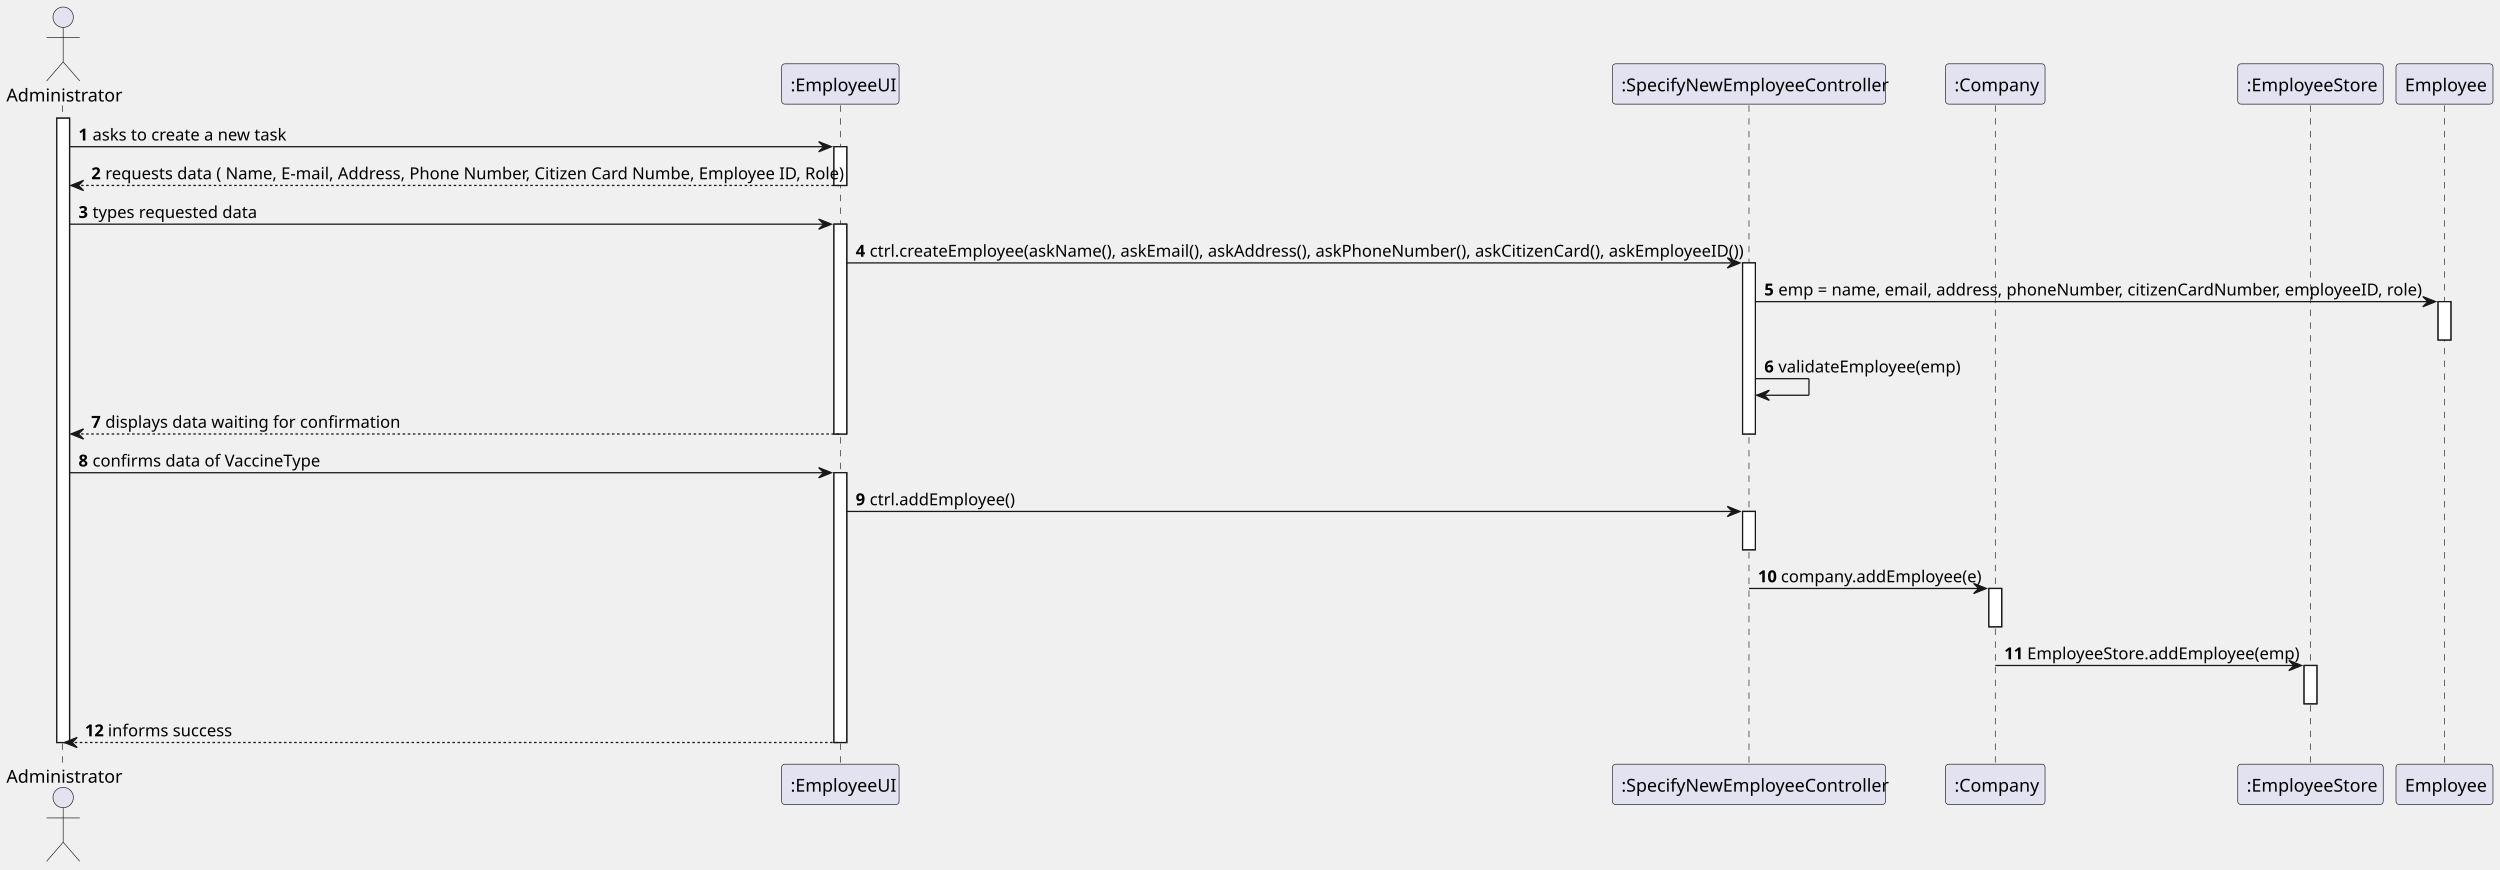
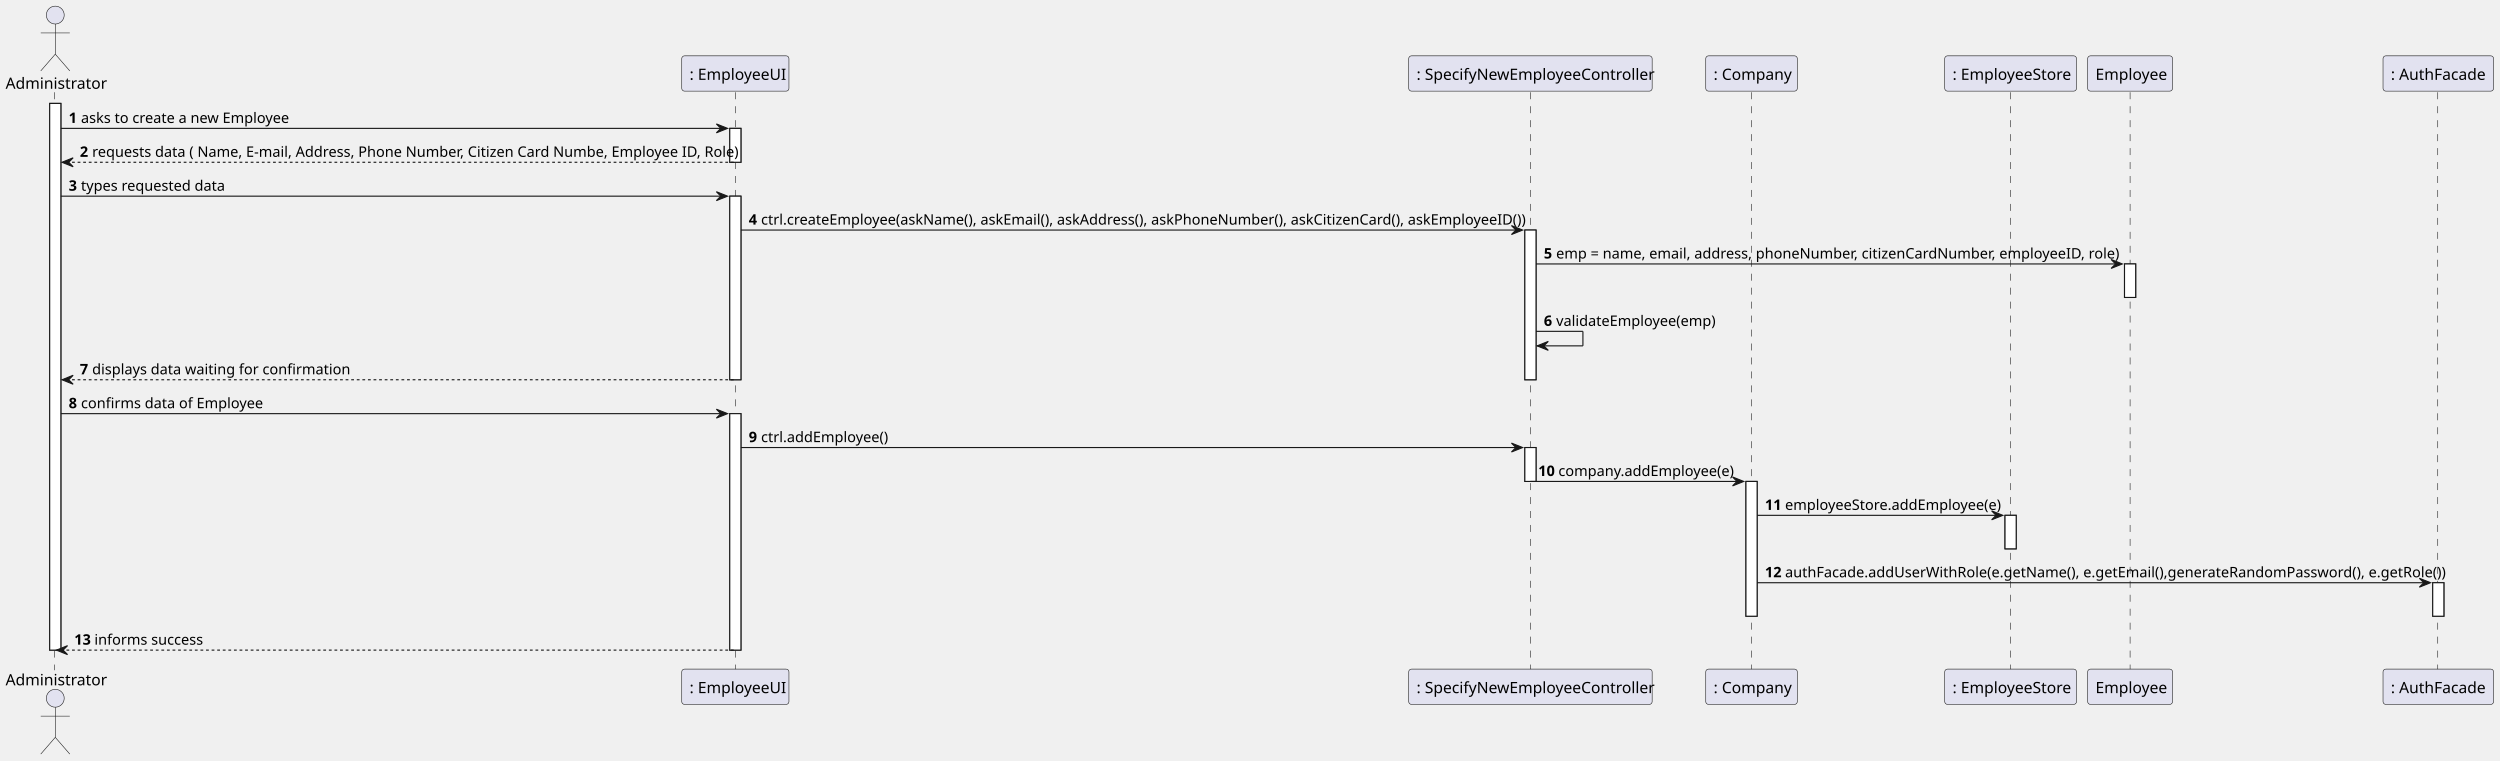
- <svg xmlns="http://www.w3.org/2000/svg" contentStyleType="text/css" height="681px" preserveAspectRatio="none" style="width:1959px;height:681px;background:#FFFFFF;" version="1.1" viewBox="0 0 1959 681" width="1959px" zoomAndPan="magnify">
+ <svg xmlns="http://www.w3.org/2000/svg" contentStyleType="text/css" height="545.6px" preserveAspectRatio="none" style="width:1791px;height:545px;background:#FFFFFF;" version="1.1" viewBox="0 0 1791 545" width="1791.2px" zoomAndPan="magnify">
  <defs />
  <g>
-     <rect fill="#FFFFFF" height="489.219" style="stroke:#181818;stroke-width:1.0;" width="10" x="44.5" y="92.609" />
-     <rect fill="#FFFFFF" height="30.352" style="stroke:#181818;stroke-width:1.0;" width="10" x="653.5" y="114.961" />
-     <rect fill="#FFFFFF" height="164.406" style="stroke:#181818;stroke-width:1.0;" width="10" x="653.5" y="175.664" />
-     <rect fill="#FFFFFF" height="211.406" style="stroke:#181818;stroke-width:1.0;" width="10" x="653.5" y="370.422" />
-     <rect fill="#FFFFFF" height="134.055" style="stroke:#181818;stroke-width:1.0;" width="10" x="1365.5" y="206.016" />
-     <rect fill="#FFFFFF" height="30" style="stroke:#181818;stroke-width:1.0;" width="10" x="1365.5" y="400.773" />
-     <rect fill="#FFFFFF" height="30" style="stroke:#181818;stroke-width:1.0;" width="10" x="1558.5" y="461.125" />
-     <rect fill="#FFFFFF" height="30" style="stroke:#181818;stroke-width:1.0;" width="10" x="1805.5" y="521.477" />
-     <rect fill="#FFFFFF" height="30" style="stroke:#181818;stroke-width:1.0;" width="10" x="1910.5" y="236.367" />
-     <line style="stroke:#181818;stroke-width:0.5;stroke-dasharray:5.0,5.0;" x1="49" x2="49" y1="82.609" y2="599.828" />
-     <line style="stroke:#181818;stroke-width:0.5;stroke-dasharray:5.0,5.0;" x1="658.5" x2="658.5" y1="82.609" y2="599.828" />
-     <line style="stroke:#181818;stroke-width:0.5;stroke-dasharray:5.0,5.0;" x1="1370.5" x2="1370.5" y1="82.609" y2="599.828" />
-     <line style="stroke:#181818;stroke-width:0.5;stroke-dasharray:5.0,5.0;" x1="1563.5" x2="1563.5" y1="82.609" y2="599.828" />
-     <line style="stroke:#181818;stroke-width:0.5;stroke-dasharray:5.0,5.0;" x1="1810.5" x2="1810.5" y1="82.609" y2="599.828" />
-     <line style="stroke:#181818;stroke-width:0.5;stroke-dasharray:5.0,5.0;" x1="1915.5" x2="1915.5" y1="82.609" y2="599.828" />
-     <text fill="#000000" font-family="sans-serif" font-size="14" lengthAdjust="spacing" textLength="83" x="5" y="79.533">Administrator</text>
-     <ellipse cx="49.5" cy="13.5" fill="#E2E2F0" rx="8" ry="8" style="stroke:#181818;stroke-width:0.5;" />
-     <path d="M49.5,21.5 L49.5,48.5 M36.5,29.5 L62.5,29.5 M49.5,48.5 L36.5,63.5 M49.5,48.5 L62.5,63.5 " fill="none" style="stroke:#181818;stroke-width:0.5;" />
-     <text fill="#000000" font-family="sans-serif" font-size="14" lengthAdjust="spacing" textLength="83" x="5" y="613.361">Administrator</text>
-     <ellipse cx="49.5" cy="624.938" fill="#E2E2F0" rx="8" ry="8" style="stroke:#181818;stroke-width:0.5;" />
-     <path d="M49.5,632.938 L49.5,659.938 M36.5,640.938 L62.5,640.938 M49.5,659.938 L36.5,674.938 M49.5,659.938 L62.5,674.938 " fill="none" style="stroke:#181818;stroke-width:0.5;" />
-     <rect fill="#E2E2F0" height="31.609" rx="2.5" ry="2.5" style="stroke:#181818;stroke-width:0.5;" width="92" x="612.5" y="50" />
-     <text fill="#000000" font-family="sans-serif" font-size="14" lengthAdjust="spacing" textLength="78" x="619.5" y="71.533">:EmployeeUI</text>
-     <rect fill="#E2E2F0" height="31.609" rx="2.5" ry="2.5" style="stroke:#181818;stroke-width:0.5;" width="92" x="612.5" y="598.828" />
-     <text fill="#000000" font-family="sans-serif" font-size="14" lengthAdjust="spacing" textLength="78" x="619.5" y="620.361">:EmployeeUI</text>
-     <rect fill="#E2E2F0" height="31.609" rx="2.5" ry="2.5" style="stroke:#181818;stroke-width:0.5;" width="214" x="1263.5" y="50" />
-     <text fill="#000000" font-family="sans-serif" font-size="14" lengthAdjust="spacing" textLength="200" x="1270.5" y="71.533">:SpecifyNewEmployeeController</text>
-     <rect fill="#E2E2F0" height="31.609" rx="2.5" ry="2.5" style="stroke:#181818;stroke-width:0.5;" width="214" x="1263.5" y="598.828" />
-     <text fill="#000000" font-family="sans-serif" font-size="14" lengthAdjust="spacing" textLength="200" x="1270.5" y="620.361">:SpecifyNewEmployeeController</text>
-     <rect fill="#E2E2F0" height="31.609" rx="2.5" ry="2.5" style="stroke:#181818;stroke-width:0.5;" width="78" x="1524.5" y="50" />
-     <text fill="#000000" font-family="sans-serif" font-size="14" lengthAdjust="spacing" textLength="64" x="1531.5" y="71.533">:Company</text>
-     <rect fill="#E2E2F0" height="31.609" rx="2.5" ry="2.5" style="stroke:#181818;stroke-width:0.5;" width="78" x="1524.5" y="598.828" />
-     <text fill="#000000" font-family="sans-serif" font-size="14" lengthAdjust="spacing" textLength="64" x="1531.5" y="620.361">:Company</text>
-     <rect fill="#E2E2F0" height="31.609" rx="2.5" ry="2.5" style="stroke:#181818;stroke-width:0.5;" width="114" x="1753.5" y="50" />
-     <text fill="#000000" font-family="sans-serif" font-size="14" lengthAdjust="spacing" textLength="100" x="1760.5" y="71.533">:EmployeeStore</text>
-     <rect fill="#E2E2F0" height="31.609" rx="2.5" ry="2.5" style="stroke:#181818;stroke-width:0.5;" width="114" x="1753.5" y="598.828" />
-     <text fill="#000000" font-family="sans-serif" font-size="14" lengthAdjust="spacing" textLength="100" x="1760.5" y="620.361">:EmployeeStore</text>
-     <rect fill="#E2E2F0" height="31.609" rx="2.5" ry="2.5" style="stroke:#181818;stroke-width:0.5;" width="76" x="1877.5" y="50" />
-     <text fill="#000000" font-family="sans-serif" font-size="14" lengthAdjust="spacing" textLength="62" x="1884.5" y="71.533">Employee</text>
-     <rect fill="#E2E2F0" height="31.609" rx="2.5" ry="2.5" style="stroke:#181818;stroke-width:0.5;" width="76" x="1877.5" y="598.828" />
-     <text fill="#000000" font-family="sans-serif" font-size="14" lengthAdjust="spacing" textLength="62" x="1884.5" y="620.361">Employee</text>
-     <rect fill="#FFFFFF" height="489.219" style="stroke:#181818;stroke-width:1.0;" width="10" x="44.5" y="92.609" />
-     <rect fill="#FFFFFF" height="30.352" style="stroke:#181818;stroke-width:1.0;" width="10" x="653.5" y="114.961" />
-     <rect fill="#FFFFFF" height="164.406" style="stroke:#181818;stroke-width:1.0;" width="10" x="653.5" y="175.664" />
-     <rect fill="#FFFFFF" height="211.406" style="stroke:#181818;stroke-width:1.0;" width="10" x="653.5" y="370.422" />
-     <rect fill="#FFFFFF" height="134.055" style="stroke:#181818;stroke-width:1.0;" width="10" x="1365.5" y="206.016" />
-     <rect fill="#FFFFFF" height="30" style="stroke:#181818;stroke-width:1.0;" width="10" x="1365.5" y="400.773" />
-     <rect fill="#FFFFFF" height="30" style="stroke:#181818;stroke-width:1.0;" width="10" x="1558.5" y="461.125" />
-     <rect fill="#FFFFFF" height="30" style="stroke:#181818;stroke-width:1.0;" width="10" x="1805.5" y="521.477" />
-     <rect fill="#FFFFFF" height="30" style="stroke:#181818;stroke-width:1.0;" width="10" x="1910.5" y="236.367" />
-     <polygon fill="#181818" points="641.5,110.961,651.5,114.961,641.5,118.961,645.5,114.961" style="stroke:#181818;stroke-width:1.0;" />
-     <line style="stroke:#181818;stroke-width:1.0;" x1="54.5" x2="647.5" y1="114.961" y2="114.961" />
-     <text fill="#000000" font-family="sans-serif" font-size="13" font-weight="bold" lengthAdjust="spacing" textLength="7" x="61.5" y="110.105">1</text>
-     <text fill="#000000" font-family="sans-serif" font-size="13" lengthAdjust="spacing" textLength="150" x="72.5" y="110.105">asks to create a new task</text>
-     <polygon fill="#181818" points="65.5,141.312,55.5,145.312,65.5,149.312,61.5,145.312" style="stroke:#181818;stroke-width:1.0;" />
-     <line style="stroke:#181818;stroke-width:1.0;stroke-dasharray:2.0,2.0;" x1="59.5" x2="657.5" y1="145.312" y2="145.312" />
-     <text fill="#000000" font-family="sans-serif" font-size="13" font-weight="bold" lengthAdjust="spacing" textLength="7" x="71.5" y="140.456">2</text>
-     <text fill="#000000" font-family="sans-serif" font-size="13" lengthAdjust="spacing" textLength="564" x="82.5" y="140.456">requests data ( Name, E-mail, Address, Phone Number, Citizen Card Numbe, Employee ID, Role)</text>
-     <polygon fill="#181818" points="641.5,171.664,651.5,175.664,641.5,179.664,645.5,175.664" style="stroke:#181818;stroke-width:1.0;" />
-     <line style="stroke:#181818;stroke-width:1.0;" x1="54.5" x2="647.5" y1="175.664" y2="175.664" />
-     <text fill="#000000" font-family="sans-serif" font-size="13" font-weight="bold" lengthAdjust="spacing" textLength="7" x="61.5" y="170.808">3</text>
-     <text fill="#000000" font-family="sans-serif" font-size="13" lengthAdjust="spacing" textLength="122" x="72.5" y="170.808">types requested data</text>
-     <polygon fill="#181818" points="1353.5,202.016,1363.5,206.016,1353.5,210.016,1357.5,206.016" style="stroke:#181818;stroke-width:1.0;" />
-     <line style="stroke:#181818;stroke-width:1.0;" x1="663.5" x2="1359.5" y1="206.016" y2="206.016" />
-     <text fill="#000000" font-family="sans-serif" font-size="13" font-weight="bold" lengthAdjust="spacing" textLength="7" x="670.5" y="201.159">4</text>
-     <text fill="#000000" font-family="sans-serif" font-size="13" lengthAdjust="spacing" textLength="672" x="681.5" y="201.159">ctrl.createEmployee(askName(), askEmail(), askAddress(), askPhoneNumber(), askCitizenCard(), askEmployeeID())</text>
-     <polygon fill="#181818" points="1898.5,232.367,1908.5,236.367,1898.5,240.367,1902.5,236.367" style="stroke:#181818;stroke-width:1.0;" />
-     <line style="stroke:#181818;stroke-width:1.0;" x1="1375.5" x2="1904.5" y1="236.367" y2="236.367" />
-     <text fill="#000000" font-family="sans-serif" font-size="13" font-weight="bold" lengthAdjust="spacing" textLength="7" x="1382.5" y="231.511">5</text>
-     <text fill="#000000" font-family="sans-serif" font-size="13" lengthAdjust="spacing" textLength="481" x="1393.5" y="231.511">emp = name, email, address, phoneNumber, citizenCardNumber, employeeID, role)</text>
-     <line style="stroke:#181818;stroke-width:1.0;" x1="1375.5" x2="1417.5" y1="296.719" y2="296.719" />
-     <line style="stroke:#181818;stroke-width:1.0;" x1="1417.5" x2="1417.5" y1="296.719" y2="309.719" />
-     <line style="stroke:#181818;stroke-width:1.0;" x1="1376.5" x2="1417.5" y1="309.719" y2="309.719" />
-     <polygon fill="#181818" points="1386.5,305.719,1376.5,309.719,1386.5,313.719,1382.5,309.719" style="stroke:#181818;stroke-width:1.0;" />
-     <text fill="#000000" font-family="sans-serif" font-size="13" font-weight="bold" lengthAdjust="spacing" textLength="7" x="1382.5" y="291.862">6</text>
-     <text fill="#000000" font-family="sans-serif" font-size="13" lengthAdjust="spacing" textLength="134" x="1393.5" y="291.862">validateEmployee(emp)</text>
-     <polygon fill="#181818" points="65.5,336.07,55.5,340.07,65.5,344.07,61.5,340.07" style="stroke:#181818;stroke-width:1.0;" />
-     <line style="stroke:#181818;stroke-width:1.0;stroke-dasharray:2.0,2.0;" x1="59.5" x2="657.5" y1="340.07" y2="340.07" />
-     <text fill="#000000" font-family="sans-serif" font-size="13" font-weight="bold" lengthAdjust="spacing" textLength="7" x="71.5" y="335.214">7</text>
-     <text fill="#000000" font-family="sans-serif" font-size="13" lengthAdjust="spacing" textLength="213" x="82.5" y="335.214">displays data waiting for confirmation</text>
-     <polygon fill="#181818" points="641.5,366.422,651.5,370.422,641.5,374.422,645.5,370.422" style="stroke:#181818;stroke-width:1.0;" />
-     <line style="stroke:#181818;stroke-width:1.0;" x1="54.5" x2="647.5" y1="370.422" y2="370.422" />
-     <text fill="#000000" font-family="sans-serif" font-size="13" font-weight="bold" lengthAdjust="spacing" textLength="7" x="61.5" y="365.565">8</text>
-     <text fill="#000000" font-family="sans-serif" font-size="13" lengthAdjust="spacing" textLength="171" x="72.5" y="365.565">confirms data of VaccineType</text>
-     <polygon fill="#181818" points="1353.5,396.773,1363.5,400.773,1353.5,404.773,1357.5,400.773" style="stroke:#181818;stroke-width:1.0;" />
-     <line style="stroke:#181818;stroke-width:1.0;" x1="663.5" x2="1359.5" y1="400.773" y2="400.773" />
-     <text fill="#000000" font-family="sans-serif" font-size="13" font-weight="bold" lengthAdjust="spacing" textLength="7" x="670.5" y="395.917">9</text>
-     <text fill="#000000" font-family="sans-serif" font-size="13" lengthAdjust="spacing" textLength="109" x="681.5" y="395.917">ctrl.addEmployee()</text>
-     <polygon fill="#181818" points="1546.5,457.125,1556.5,461.125,1546.5,465.125,1550.5,461.125" style="stroke:#181818;stroke-width:1.0;" />
-     <line style="stroke:#181818;stroke-width:1.0;" x1="1370.5" x2="1552.5" y1="461.125" y2="461.125" />
-     <text fill="#000000" font-family="sans-serif" font-size="13" font-weight="bold" lengthAdjust="spacing" textLength="14" x="1377.5" y="456.269">10</text>
-     <text fill="#000000" font-family="sans-serif" font-size="13" lengthAdjust="spacing" textLength="151" x="1395.5" y="456.269">company.addEmployee(e)</text>
-     <polygon fill="#181818" points="1793.5,517.477,1803.5,521.477,1793.5,525.477,1797.5,521.477" style="stroke:#181818;stroke-width:1.0;" />
-     <line style="stroke:#181818;stroke-width:1.0;" x1="1563.5" x2="1799.5" y1="521.477" y2="521.477" />
-     <text fill="#000000" font-family="sans-serif" font-size="13" font-weight="bold" lengthAdjust="spacing" textLength="14" x="1570.5" y="516.62">11</text>
-     <text fill="#000000" font-family="sans-serif" font-size="13" lengthAdjust="spacing" textLength="205" x="1588.5" y="516.62">EmployeeStore.addEmployee(emp)</text>
-     <polygon fill="#181818" points="60.5,577.828,50.5,581.828,60.5,585.828,56.5,581.828" style="stroke:#181818;stroke-width:1.0;" />
-     <line style="stroke:#181818;stroke-width:1.0;stroke-dasharray:2.0,2.0;" x1="54.5" x2="657.5" y1="581.828" y2="581.828" />
-     <text fill="#000000" font-family="sans-serif" font-size="13" font-weight="bold" lengthAdjust="spacing" textLength="14" x="66.5" y="576.972">12</text>
-     <text fill="#000000" font-family="sans-serif" font-size="13" lengthAdjust="spacing" textLength="95" x="84.5" y="576.972">informs success</text>
+     <rect fill="#FFFFFF" height="391.656" style="stroke:#181818;stroke-width:0.8;" width="8" x="35.6" y="74.088" />
+     <rect fill="#FFFFFF" height="24.281" style="stroke:#181818;stroke-width:0.8;" width="8" x="522.8" y="91.969" />
+     <rect fill="#FFFFFF" height="131.525" style="stroke:#181818;stroke-width:0.8;" width="8" x="522.8" y="140.531" />
+     <rect fill="#FFFFFF" height="169.406" style="stroke:#181818;stroke-width:0.8;" width="8" x="522.8" y="296.337" />
+     <rect fill="#FFFFFF" height="107.244" style="stroke:#181818;stroke-width:0.8;" width="8" x="1092.4" y="164.812" />
+     <rect fill="#FFFFFF" height="24.281" style="stroke:#181818;stroke-width:0.8;" width="8" x="1092.4" y="320.619" />
+     <rect fill="#FFFFFF" height="96.562" style="stroke:#181818;stroke-width:0.8;" width="8" x="1250.8" y="344.9" />
+     <rect fill="#FFFFFF" height="24" style="stroke:#181818;stroke-width:0.8;" width="8" x="1436.4" y="369.181" />
+     <rect fill="#FFFFFF" height="24" style="stroke:#181818;stroke-width:0.8;" width="8" x="1522" y="189.094" />
+     <rect fill="#FFFFFF" height="24" style="stroke:#181818;stroke-width:0.8;" width="8" x="1742.8" y="417.462" />
+     <line style="stroke:#181818;stroke-width:0.4;stroke-dasharray:5.0,5.0;" x1="39.2" x2="39.2" y1="66.088" y2="480.144" />
+     <line style="stroke:#181818;stroke-width:0.4;stroke-dasharray:5.0,5.0;" x1="526.8" x2="526.8" y1="66.088" y2="480.144" />
+     <line style="stroke:#181818;stroke-width:0.4;stroke-dasharray:5.0,5.0;" x1="1096.4" x2="1096.4" y1="66.088" y2="480.144" />
+     <line style="stroke:#181818;stroke-width:0.4;stroke-dasharray:5.0,5.0;" x1="1254.8" x2="1254.8" y1="66.088" y2="480.144" />
+     <line style="stroke:#181818;stroke-width:0.4;stroke-dasharray:5.0,5.0;" x1="1440.4" x2="1440.4" y1="66.088" y2="480.144" />
+     <line style="stroke:#181818;stroke-width:0.4;stroke-dasharray:5.0,5.0;" x1="1526" x2="1526" y1="66.088" y2="480.144" />
+     <line style="stroke:#181818;stroke-width:0.4;stroke-dasharray:5.0,5.0;" x1="1746.4" x2="1746.4" y1="66.088" y2="480.144" />
+     <text fill="#000000" font-family="sans-serif" font-size="11.2" lengthAdjust="spacing" textLength="66.4" x="4" y="63.627">Administrator</text>
+     <ellipse cx="39.6" cy="10.8" fill="#E2E2F0" rx="6.4" ry="6.4" style="stroke:#181818;stroke-width:0.4;" />
+     <path d="M39.6,17.2 L39.6,38.8 M29.2,23.6 L50,23.6 M39.6,38.8 L29.2,50.8 M39.6,38.8 L50,50.8 " fill="none" style="stroke:#181818;stroke-width:0.4;" />
+     <text fill="#000000" font-family="sans-serif" font-size="11.2" lengthAdjust="spacing" textLength="66.4" x="4" y="490.97">Administrator</text>
+     <ellipse cx="39.6" cy="500.231" fill="#E2E2F0" rx="6.4" ry="6.4" style="stroke:#181818;stroke-width:0.4;" />
+     <path d="M39.6,506.631 L39.6,528.231 M29.2,513.031 L50,513.031 M39.6,528.231 L29.2,540.231 M39.6,528.231 L50,540.231 " fill="none" style="stroke:#181818;stroke-width:0.4;" />
+     <rect fill="#E2E2F0" height="25.288" rx="2" ry="2" style="stroke:#181818;stroke-width:0.4;" width="76.8" x="488.4" y="40" />
+     <text fill="#000000" font-family="sans-serif" font-size="11.2" lengthAdjust="spacing" textLength="65.6" x="494" y="57.227">: EmployeeUI</text>
+     <rect fill="#E2E2F0" height="25.288" rx="2" ry="2" style="stroke:#181818;stroke-width:0.4;" width="76.8" x="488.4" y="479.344" />
+     <text fill="#000000" font-family="sans-serif" font-size="11.2" lengthAdjust="spacing" textLength="65.6" x="494" y="496.57">: EmployeeUI</text>
+     <rect fill="#E2E2F0" height="25.288" rx="2" ry="2" style="stroke:#181818;stroke-width:0.4;" width="174.4" x="1009.2" y="40" />
+     <text fill="#000000" font-family="sans-serif" font-size="11.2" lengthAdjust="spacing" textLength="163.2" x="1014.8" y="57.227">: SpecifyNewEmployeeController</text>
+     <rect fill="#E2E2F0" height="25.288" rx="2" ry="2" style="stroke:#181818;stroke-width:0.4;" width="174.4" x="1009.2" y="479.344" />
+     <text fill="#000000" font-family="sans-serif" font-size="11.2" lengthAdjust="spacing" textLength="163.2" x="1014.8" y="496.57">: SpecifyNewEmployeeController</text>
+     <rect fill="#E2E2F0" height="25.288" rx="2" ry="2" style="stroke:#181818;stroke-width:0.4;" width="65.6" x="1222" y="40" />
+     <text fill="#000000" font-family="sans-serif" font-size="11.2" lengthAdjust="spacing" textLength="54.4" x="1227.6" y="57.227">: Company</text>
+     <rect fill="#E2E2F0" height="25.288" rx="2" ry="2" style="stroke:#181818;stroke-width:0.4;" width="65.6" x="1222" y="479.344" />
+     <text fill="#000000" font-family="sans-serif" font-size="11.2" lengthAdjust="spacing" textLength="54.4" x="1227.6" y="496.57">: Company</text>
+     <rect fill="#E2E2F0" height="25.288" rx="2" ry="2" style="stroke:#181818;stroke-width:0.4;" width="94.4" x="1393.2" y="40" />
+     <text fill="#000000" font-family="sans-serif" font-size="11.2" lengthAdjust="spacing" textLength="83.2" x="1398.8" y="57.227">: EmployeeStore</text>
+     <rect fill="#E2E2F0" height="25.288" rx="2" ry="2" style="stroke:#181818;stroke-width:0.4;" width="94.4" x="1393.2" y="479.344" />
+     <text fill="#000000" font-family="sans-serif" font-size="11.2" lengthAdjust="spacing" textLength="83.2" x="1398.8" y="496.57">: EmployeeStore</text>
+     <rect fill="#E2E2F0" height="25.288" rx="2" ry="2" style="stroke:#181818;stroke-width:0.4;" width="60.8" x="1495.6" y="40" />
+     <text fill="#000000" font-family="sans-serif" font-size="11.2" lengthAdjust="spacing" textLength="49.6" x="1501.2" y="57.227">Employee</text>
+     <rect fill="#E2E2F0" height="25.288" rx="2" ry="2" style="stroke:#181818;stroke-width:0.4;" width="60.8" x="1495.6" y="479.344" />
+     <text fill="#000000" font-family="sans-serif" font-size="11.2" lengthAdjust="spacing" textLength="49.6" x="1501.2" y="496.57">Employee</text>
+     <rect fill="#E2E2F0" height="25.288" rx="2" ry="2" style="stroke:#181818;stroke-width:0.4;" width="79.2" x="1707.2" y="40" />
+     <text fill="#000000" font-family="sans-serif" font-size="11.2" lengthAdjust="spacing" textLength="68" x="1712.8" y="57.227">: AuthFacade</text>
+     <rect fill="#E2E2F0" height="25.288" rx="2" ry="2" style="stroke:#181818;stroke-width:0.4;" width="79.2" x="1707.2" y="479.344" />
+     <text fill="#000000" font-family="sans-serif" font-size="11.2" lengthAdjust="spacing" textLength="68" x="1712.8" y="496.57">: AuthFacade</text>
+     <rect fill="#FFFFFF" height="391.656" style="stroke:#181818;stroke-width:0.8;" width="8" x="35.6" y="74.088" />
+     <rect fill="#FFFFFF" height="24.281" style="stroke:#181818;stroke-width:0.8;" width="8" x="522.8" y="91.969" />
+     <rect fill="#FFFFFF" height="131.525" style="stroke:#181818;stroke-width:0.8;" width="8" x="522.8" y="140.531" />
+     <rect fill="#FFFFFF" height="169.406" style="stroke:#181818;stroke-width:0.8;" width="8" x="522.8" y="296.337" />
+     <rect fill="#FFFFFF" height="107.244" style="stroke:#181818;stroke-width:0.8;" width="8" x="1092.4" y="164.812" />
+     <rect fill="#FFFFFF" height="24.281" style="stroke:#181818;stroke-width:0.8;" width="8" x="1092.4" y="320.619" />
+     <rect fill="#FFFFFF" height="96.562" style="stroke:#181818;stroke-width:0.8;" width="8" x="1250.8" y="344.9" />
+     <rect fill="#FFFFFF" height="24" style="stroke:#181818;stroke-width:0.8;" width="8" x="1436.4" y="369.181" />
+     <rect fill="#FFFFFF" height="24" style="stroke:#181818;stroke-width:0.8;" width="8" x="1522" y="189.094" />
+     <rect fill="#FFFFFF" height="24" style="stroke:#181818;stroke-width:0.8;" width="8" x="1742.8" y="417.462" />
+     <polygon fill="#181818" points="513.2,88.769,521.2,91.969,513.2,95.169,516.4,91.969" style="stroke:#181818;stroke-width:0.8;" />
+     <line style="stroke:#181818;stroke-width:0.8;" x1="43.6" x2="518" y1="91.969" y2="91.969" />
+     <text fill="#000000" font-family="sans-serif" font-size="10.4" font-weight="bold" lengthAdjust="spacing" textLength="5.6" x="49.2" y="88.084">1</text>
+     <text fill="#000000" font-family="sans-serif" font-size="10.4" lengthAdjust="spacing" textLength="146.4" x="58" y="88.084">asks to create a new Employee</text>
+     <polygon fill="#181818" points="52.4,113.05,44.4,116.25,52.4,119.45,49.2,116.25" style="stroke:#181818;stroke-width:0.8;" />
+     <line style="stroke:#181818;stroke-width:0.8;stroke-dasharray:2.0,2.0;" x1="47.6" x2="526" y1="116.25" y2="116.25" />
+     <text fill="#000000" font-family="sans-serif" font-size="10.4" font-weight="bold" lengthAdjust="spacing" textLength="5.6" x="57.2" y="112.365">2</text>
+     <text fill="#000000" font-family="sans-serif" font-size="10.4" lengthAdjust="spacing" textLength="451.2" x="66" y="112.365">requests data ( Name, E-mail, Address, Phone Number, Citizen Card Numbe, Employee ID, Role)</text>
+     <polygon fill="#181818" points="513.2,137.331,521.2,140.531,513.2,143.731,516.4,140.531" style="stroke:#181818;stroke-width:0.8;" />
+     <line style="stroke:#181818;stroke-width:0.8;" x1="43.6" x2="518" y1="140.531" y2="140.531" />
+     <text fill="#000000" font-family="sans-serif" font-size="10.4" font-weight="bold" lengthAdjust="spacing" textLength="5.6" x="49.2" y="136.646">3</text>
+     <text fill="#000000" font-family="sans-serif" font-size="10.4" lengthAdjust="spacing" textLength="97.6" x="58" y="136.646">types requested data</text>
+     <polygon fill="#181818" points="1082.8,161.613,1090.8,164.812,1082.8,168.012,1086,164.812" style="stroke:#181818;stroke-width:0.8;" />
+     <line style="stroke:#181818;stroke-width:0.8;" x1="530.8" x2="1087.6" y1="164.812" y2="164.812" />
+     <text fill="#000000" font-family="sans-serif" font-size="10.4" font-weight="bold" lengthAdjust="spacing" textLength="5.6" x="536.4" y="160.927">4</text>
+     <text fill="#000000" font-family="sans-serif" font-size="10.4" lengthAdjust="spacing" textLength="537.6" x="545.2" y="160.927">ctrl.createEmployee(askName(), askEmail(), askAddress(), askPhoneNumber(), askCitizenCard(), askEmployeeID())</text>
+     <polygon fill="#181818" points="1512.4,185.894,1520.4,189.094,1512.4,192.294,1515.6,189.094" style="stroke:#181818;stroke-width:0.8;" />
+     <line style="stroke:#181818;stroke-width:0.8;" x1="1100.4" x2="1517.2" y1="189.094" y2="189.094" />
+     <text fill="#000000" font-family="sans-serif" font-size="10.4" font-weight="bold" lengthAdjust="spacing" textLength="5.6" x="1106" y="185.209">5</text>
+     <text fill="#000000" font-family="sans-serif" font-size="10.4" lengthAdjust="spacing" textLength="384.8" x="1114.8" y="185.209">emp = name, email, address, phoneNumber, citizenCardNumber, employeeID, role)</text>
+     <line style="stroke:#181818;stroke-width:0.8;" x1="1100.4" x2="1134" y1="237.375" y2="237.375" />
+     <line style="stroke:#181818;stroke-width:0.8;" x1="1134" x2="1134" y1="237.375" y2="247.775" />
+     <line style="stroke:#181818;stroke-width:0.8;" x1="1101.2" x2="1134" y1="247.775" y2="247.775" />
+     <polygon fill="#181818" points="1109.2,244.575,1101.2,247.775,1109.2,250.975,1106,247.775" style="stroke:#181818;stroke-width:0.8;" />
+     <text fill="#000000" font-family="sans-serif" font-size="10.4" font-weight="bold" lengthAdjust="spacing" textLength="5.6" x="1106" y="233.49">6</text>
+     <text fill="#000000" font-family="sans-serif" font-size="10.4" lengthAdjust="spacing" textLength="107.2" x="1114.8" y="233.49">validateEmployee(emp)</text>
+     <polygon fill="#181818" points="52.4,268.856,44.4,272.056,52.4,275.256,49.2,272.056" style="stroke:#181818;stroke-width:0.8;" />
+     <line style="stroke:#181818;stroke-width:0.8;stroke-dasharray:2.0,2.0;" x1="47.6" x2="526" y1="272.056" y2="272.056" />
+     <text fill="#000000" font-family="sans-serif" font-size="10.4" font-weight="bold" lengthAdjust="spacing" textLength="5.6" x="57.2" y="268.171">7</text>
+     <text fill="#000000" font-family="sans-serif" font-size="10.4" lengthAdjust="spacing" textLength="170.4" x="66" y="268.171">displays data waiting for confirmation</text>
+     <polygon fill="#181818" points="513.2,293.137,521.2,296.337,513.2,299.538,516.4,296.337" style="stroke:#181818;stroke-width:0.8;" />
+     <line style="stroke:#181818;stroke-width:0.8;" x1="43.6" x2="518" y1="296.337" y2="296.337" />
+     <text fill="#000000" font-family="sans-serif" font-size="10.4" font-weight="bold" lengthAdjust="spacing" textLength="5.6" x="49.2" y="292.452">8</text>
+     <text fill="#000000" font-family="sans-serif" font-size="10.4" lengthAdjust="spacing" textLength="123.2" x="58" y="292.452">confirms data of Employee</text>
+     <polygon fill="#181818" points="1082.8,317.419,1090.8,320.619,1082.8,323.819,1086,320.619" style="stroke:#181818;stroke-width:0.8;" />
+     <line style="stroke:#181818;stroke-width:0.8;" x1="530.8" x2="1087.6" y1="320.619" y2="320.619" />
+     <text fill="#000000" font-family="sans-serif" font-size="10.4" font-weight="bold" lengthAdjust="spacing" textLength="5.6" x="536.4" y="316.734">9</text>
+     <text fill="#000000" font-family="sans-serif" font-size="10.4" lengthAdjust="spacing" textLength="87.2" x="545.2" y="316.734">ctrl.addEmployee()</text>
+     <polygon fill="#181818" points="1241.2,341.7,1249.2,344.9,1241.2,348.1,1244.4,344.9" style="stroke:#181818;stroke-width:0.8;" />
+     <line style="stroke:#181818;stroke-width:0.8;" x1="1096.4" x2="1246" y1="344.9" y2="344.9" />
+     <text fill="#000000" font-family="sans-serif" font-size="10.4" font-weight="bold" lengthAdjust="spacing" textLength="11.2" x="1102" y="341.015">10</text>
+     <text fill="#000000" font-family="sans-serif" font-size="10.4" lengthAdjust="spacing" textLength="120.8" x="1116.4" y="341.015">company.addEmployee(e)</text>
+     <polygon fill="#181818" points="1426.8,365.981,1434.8,369.181,1426.8,372.381,1430,369.181" style="stroke:#181818;stroke-width:0.8;" />
+     <line style="stroke:#181818;stroke-width:0.8;" x1="1258.8" x2="1431.6" y1="369.181" y2="369.181" />
+     <text fill="#000000" font-family="sans-serif" font-size="10.4" font-weight="bold" lengthAdjust="spacing" textLength="11.2" x="1264.4" y="365.296">11</text>
+     <text fill="#000000" font-family="sans-serif" font-size="10.4" lengthAdjust="spacing" textLength="148" x="1278.8" y="365.296">employeeStore.addEmployee(e)</text>
+     <polygon fill="#181818" points="1733.2,414.262,1741.2,417.462,1733.2,420.663,1736.4,417.462" style="stroke:#181818;stroke-width:0.8;" />
+     <line style="stroke:#181818;stroke-width:0.8;" x1="1258.8" x2="1738" y1="417.462" y2="417.462" />
+     <text fill="#000000" font-family="sans-serif" font-size="10.4" font-weight="bold" lengthAdjust="spacing" textLength="11.2" x="1264.4" y="413.577">12</text>
+     <text fill="#000000" font-family="sans-serif" font-size="10.4" lengthAdjust="spacing" textLength="454.4" x="1278.8" y="413.577">authFacade.addUserWithRole(e.getName(), e.getEmail(),generateRandomPassword(), e.getRole())</text>
+     <polygon fill="#181818" points="48.4,462.544,40.4,465.744,48.4,468.944,45.2,465.744" style="stroke:#181818;stroke-width:0.8;" />
+     <line style="stroke:#181818;stroke-width:0.8;stroke-dasharray:2.0,2.0;" x1="43.6" x2="526" y1="465.744" y2="465.744" />
+     <text fill="#000000" font-family="sans-serif" font-size="10.4" font-weight="bold" lengthAdjust="spacing" textLength="11.2" x="53.2" y="461.859">13</text>
+     <text fill="#000000" font-family="sans-serif" font-size="10.4" lengthAdjust="spacing" textLength="76" x="67.6" y="461.859">informs success</text>
  </g>
</svg>
